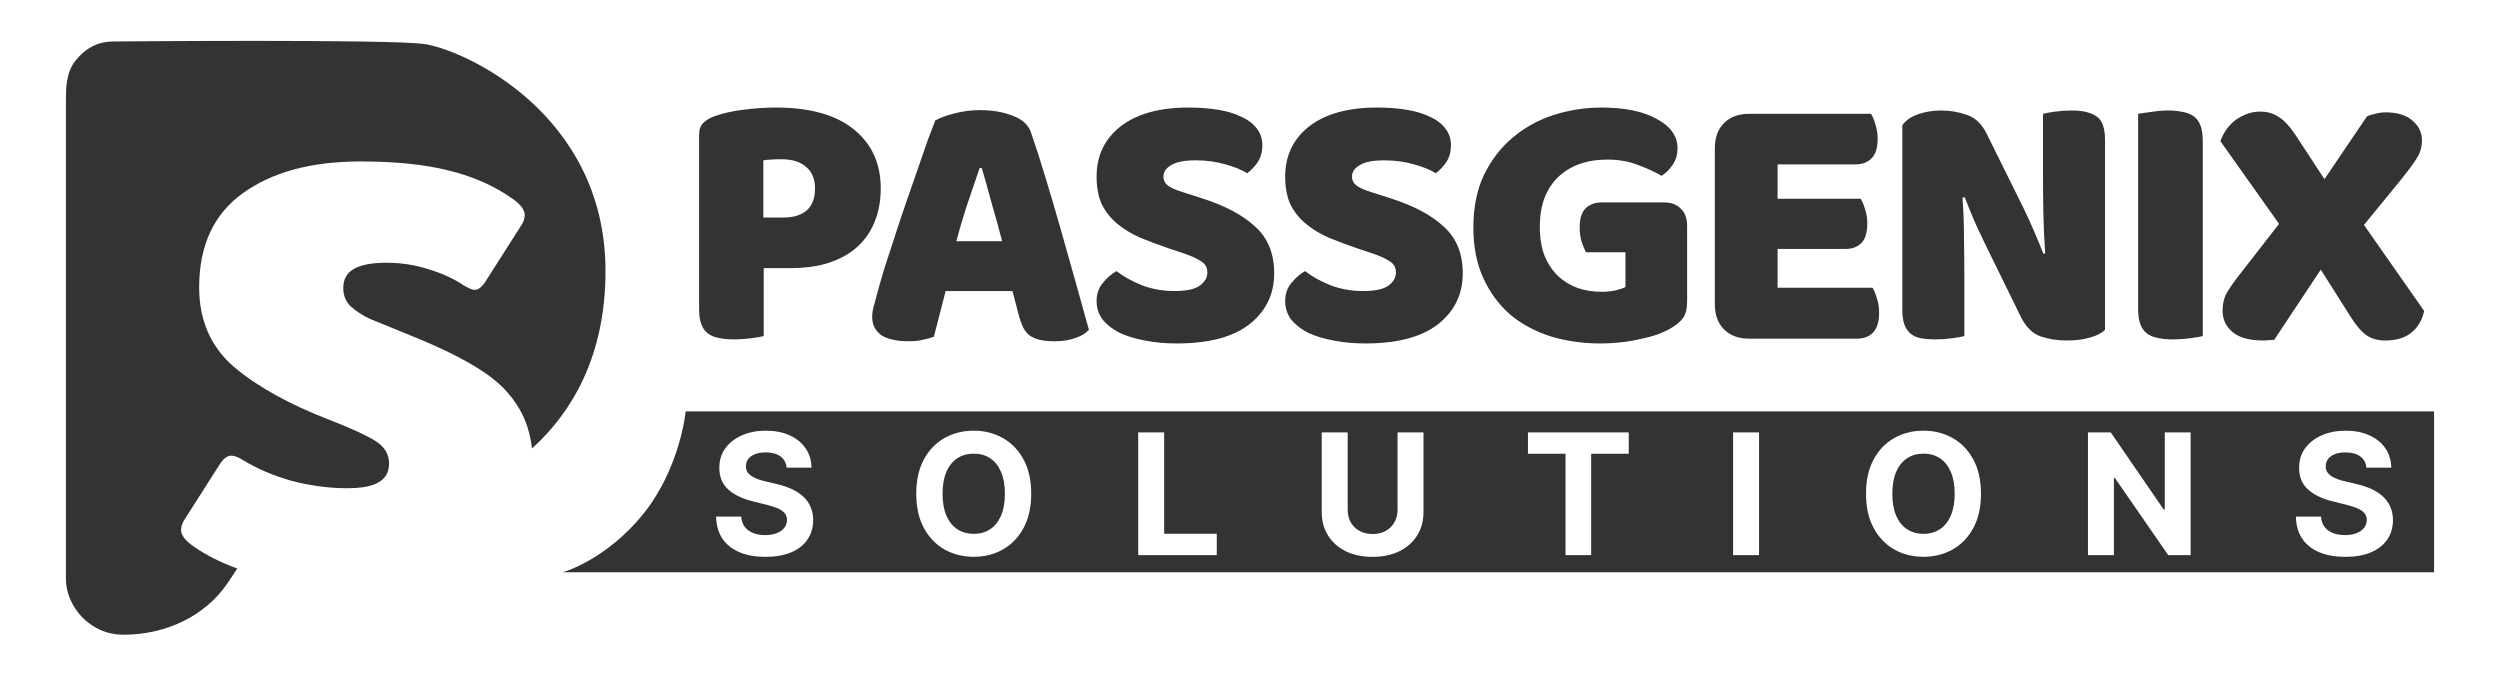
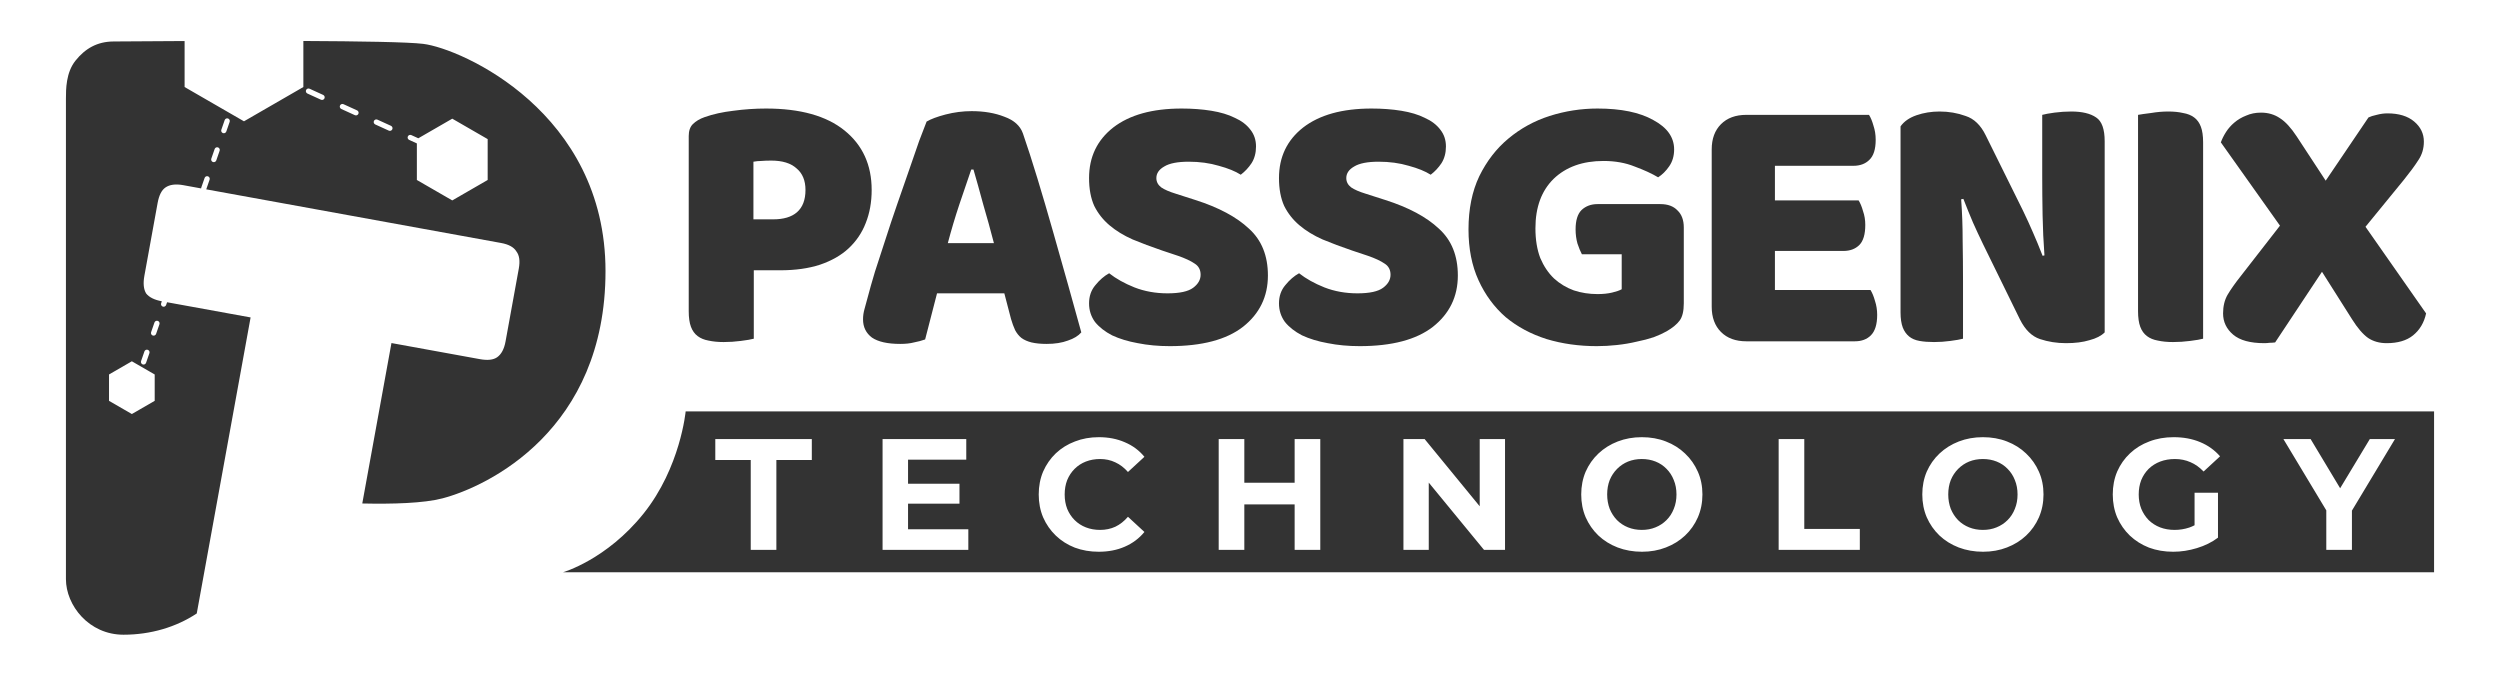
<svg xmlns="http://www.w3.org/2000/svg" width="1896" height="512" viewBox="0 0 1896 512" fill="none">
-   <path fill-rule="evenodd" clip-rule="evenodd" d="M50 439.189C50 459.145 67.46 481.369 93.65 481.369C126.387 481.369 155.487 466.855 171.856 443.271C174.314 439.73 177.067 435.6 179.941 431.157C166.936 426.415 155.781 420.748 146.475 414.156C140.379 409.889 137.33 405.774 137.33 401.811C137.33 399.068 138.397 396.172 140.531 393.124L167.05 351.516C169.794 347.554 172.537 345.572 175.28 345.572C177.719 345.572 180.615 346.639 183.968 348.773C194.941 355.479 207.439 360.813 221.46 364.776C235.787 368.434 249.656 370.263 263.068 370.263C274.346 370.263 282.424 368.738 287.301 365.69C292.483 362.642 295.074 357.917 295.074 351.516C295.074 344.505 291.721 338.866 285.015 334.599C278.309 330.331 266.726 324.997 250.266 318.596C219.479 306.708 195.246 293.296 177.566 278.36C159.887 263.119 151.047 243.001 151.047 218.006C151.047 186.305 162.021 162.529 183.968 146.678C206.219 130.523 236.091 122.445 273.584 122.445C299.798 122.445 322.05 124.732 340.339 129.304C358.933 133.876 375.089 141.039 388.805 150.794C394.902 155.061 397.95 159.176 397.95 163.139C397.95 165.882 396.883 168.778 394.749 171.826L368.23 213.434C365.487 217.701 362.743 219.835 360 219.835C358.171 219.835 355.275 218.616 351.313 216.177C343.997 211.3 335.31 207.337 325.251 204.289C315.192 200.936 304.371 199.26 292.788 199.26C282.119 199.26 274.041 200.784 268.555 203.832C263.068 206.88 260.325 211.757 260.325 218.463C260.325 223.95 262.153 228.522 265.811 232.18C269.774 235.838 274.651 239.038 280.443 241.782C286.234 244.22 296.293 248.335 310.62 254.127C333.481 263.271 351.465 272.111 364.572 280.646C377.68 288.876 387.586 298.935 394.292 310.823C399.023 318.994 402.085 328.758 403.478 340.115C432.993 313.459 459.218 270.961 459.218 205.614C459.218 85.153 350.093 36.896 320.993 33.268C291.893 29.639 86.375 31.453 86.375 31.453C73.644 31.453 64.55 36.896 57.275 45.967C50 55.038 50 67.737 50 74.994V439.189Z" fill="#333333" />
-   <path d="M593.76 165C601.6 165 607.573 163.227 611.68 159.68C615.973 155.947 618.12 150.347 618.12 142.88C618.12 135.787 615.88 130.373 611.4 126.64C607.107 122.72 600.76 120.76 592.36 120.76C589.373 120.76 586.853 120.853 584.8 121.04C582.933 121.04 580.973 121.227 578.92 121.6V165H593.76ZM579.2 254.88C577.147 255.44 573.88 256 569.4 256.56C565.107 257.12 560.813 257.4 556.52 257.4C552.227 257.4 548.4 257.027 545.04 256.28C541.867 255.72 539.16 254.6 536.92 252.92C534.68 251.24 533 248.907 531.88 245.92C530.76 242.933 530.2 239.013 530.2 234.16V102.28C530.2 98.36 531.227 95.373 533.28 93.32C535.52 91.08 538.507 89.307 542.24 88C548.587 85.76 555.773 84.173 563.8 83.24C572.013 82.12 580.227 81.56 588.44 81.56C614.2 81.56 633.893 87.067 647.52 98.08C661.147 109.093 667.96 124.027 667.96 142.88C667.96 152.027 666.467 160.333 663.48 167.8C660.68 175.08 656.387 181.427 650.6 186.84C645 192.067 637.813 196.173 629.04 199.16C620.453 201.96 610.467 203.36 599.08 203.36H579.2V254.88ZM709.339 91.36C712.512 89.493 717.272 87.72 723.619 86.04C730.152 84.36 736.685 83.52 743.219 83.52C752.552 83.52 760.765 84.92 767.859 87.72C775.139 90.333 779.805 94.533 781.859 100.32C785.219 110.027 788.859 121.32 792.779 134.2C796.699 147.08 800.619 160.427 804.539 174.24C808.459 187.867 812.285 201.4 816.019 214.84C819.752 228.093 823.019 239.853 825.819 250.12C823.579 252.733 820.219 254.787 815.739 256.28C811.259 257.96 805.939 258.8 799.779 258.8C795.299 258.8 791.472 258.427 788.299 257.68C785.312 256.933 782.792 255.813 780.739 254.32C778.872 252.827 777.285 250.867 775.979 248.44C774.859 246.013 773.832 243.213 772.899 240.04L767.859 220.72H717.179C715.685 226.32 714.192 232.107 712.699 238.08C711.205 244.053 709.712 249.84 708.219 255.44C705.605 256.373 702.805 257.12 699.819 257.68C697.019 258.427 693.565 258.8 689.459 258.8C679.939 258.8 672.845 257.213 668.179 254.04C663.699 250.68 661.459 246.107 661.459 240.32C661.459 237.707 661.832 235.093 662.579 232.48C663.325 229.867 664.165 226.787 665.099 223.24C666.405 218.2 668.179 211.947 670.419 204.48C672.845 197.013 675.459 188.987 678.259 180.4C681.059 171.627 684.045 162.667 687.219 153.52C690.392 144.373 693.379 135.787 696.179 127.76C698.979 119.547 701.499 112.267 703.739 105.92C706.165 99.573 708.032 94.72 709.339 91.36ZM742.939 127.48C740.325 135.32 737.339 144.093 733.979 153.8C730.805 163.32 727.912 173.027 725.299 182.92H760.019C757.405 172.84 754.699 163.04 751.899 153.52C749.285 143.813 746.859 135.133 744.619 127.48H742.939ZM886.819 188.52C878.606 185.72 871.139 182.92 864.419 180.12C857.699 177.133 851.913 173.587 847.059 169.48C842.206 165.373 838.379 160.52 835.579 154.92C832.966 149.133 831.659 142.133 831.659 133.92C831.659 118.053 837.726 105.36 849.859 95.84C862.179 86.32 879.353 81.56 901.379 81.56C909.406 81.56 916.873 82.12 923.779 83.24C930.686 84.36 936.566 86.133 941.419 88.56C946.459 90.8 950.379 93.787 953.179 97.52C955.979 101.067 957.379 105.267 957.379 110.12C957.379 114.973 956.259 119.173 954.019 122.72C951.779 126.08 949.073 128.973 945.899 131.4C941.793 128.787 936.286 126.547 929.379 124.68C922.473 122.627 914.913 121.6 906.699 121.6C898.299 121.6 892.139 122.813 888.219 125.24C884.299 127.48 882.339 130.373 882.339 133.92C882.339 136.72 883.553 139.053 885.979 140.92C888.406 142.6 892.046 144.187 896.899 145.68L911.739 150.44C929.286 156.04 942.726 163.227 952.059 172C961.579 180.587 966.339 192.347 966.339 207.28C966.339 223.147 960.086 236.027 947.579 245.92C935.073 255.627 916.686 260.48 892.419 260.48C883.833 260.48 875.806 259.733 868.339 258.24C861.059 256.933 854.619 254.973 849.019 252.36C843.606 249.56 839.313 246.2 836.139 242.28C833.153 238.173 831.659 233.507 831.659 228.28C831.659 222.867 833.246 218.293 836.419 214.56C839.593 210.64 843.046 207.653 846.779 205.6C852.006 209.707 858.353 213.253 865.819 216.24C873.473 219.227 881.779 220.72 890.739 220.72C899.886 220.72 906.326 219.32 910.059 216.52C913.793 213.72 915.659 210.453 915.659 206.72C915.659 202.987 914.166 200.187 911.179 198.32C908.193 196.267 903.993 194.307 898.579 192.44L886.819 188.52ZM1029.84 188.52C1021.62 185.72 1014.16 182.92 1007.44 180.12C1000.72 177.133 994.931 173.587 990.078 169.48C985.225 165.373 981.398 160.52 978.598 154.92C975.985 149.133 974.678 142.133 974.678 133.92C974.678 118.053 980.745 105.36 992.878 95.84C1005.2 86.32 1022.37 81.56 1044.4 81.56C1052.42 81.56 1059.89 82.12 1066.8 83.24C1073.7 84.36 1079.58 86.133 1084.44 88.56C1089.48 90.8 1093.4 93.787 1096.2 97.52C1099 101.067 1100.4 105.267 1100.4 110.12C1100.4 114.973 1099.28 119.173 1097.04 122.72C1094.8 126.08 1092.09 128.973 1088.92 131.4C1084.81 128.787 1079.3 126.547 1072.4 124.68C1065.49 122.627 1057.93 121.6 1049.72 121.6C1041.32 121.6 1035.16 122.813 1031.24 125.24C1027.32 127.48 1025.36 130.373 1025.36 133.92C1025.36 136.72 1026.57 139.053 1029 140.92C1031.42 142.6 1035.06 144.187 1039.92 145.68L1054.76 150.44C1072.3 156.04 1085.74 163.227 1095.08 172C1104.6 180.587 1109.36 192.347 1109.36 207.28C1109.36 223.147 1103.1 236.027 1090.6 245.92C1078.09 255.627 1059.7 260.48 1035.44 260.48C1026.85 260.48 1018.82 259.733 1011.36 258.24C1004.08 256.933 997.638 254.973 992.038 252.36C986.625 249.56 982.331 246.2 979.158 242.28C976.171 238.173 974.678 233.507 974.678 228.28C974.678 222.867 976.265 218.293 979.438 214.56C982.611 210.64 986.065 207.653 989.798 205.6C995.025 209.707 1001.37 213.253 1008.84 216.24C1016.49 219.227 1024.8 220.72 1033.76 220.72C1042.9 220.72 1049.34 219.32 1053.08 216.52C1056.81 213.72 1058.68 210.453 1058.68 206.72C1058.68 202.987 1057.18 200.187 1054.2 198.32C1051.21 196.267 1047.01 194.307 1041.6 192.44L1029.84 188.52ZM1279.51 228.28C1279.51 234.067 1278.48 238.36 1276.43 241.16C1274.38 243.96 1271.11 246.667 1266.63 249.28C1264.02 250.773 1260.75 252.267 1256.83 253.76C1252.91 255.067 1248.62 256.187 1243.95 257.12C1239.28 258.24 1234.34 259.08 1229.11 259.64C1224.07 260.2 1219.03 260.48 1213.99 260.48C1200.55 260.48 1187.95 258.707 1176.19 255.16C1164.43 251.427 1154.16 245.92 1145.39 238.64C1136.8 231.173 1129.99 221.933 1124.95 210.92C1119.91 199.907 1117.39 187.12 1117.39 172.56C1117.39 157.253 1120.1 143.907 1125.51 132.52C1131.11 121.133 1138.39 111.707 1147.35 104.24C1156.5 96.587 1166.86 90.893 1178.43 87.16C1190.19 83.427 1202.23 81.56 1214.55 81.56C1232.28 81.56 1246.28 84.453 1256.55 90.24C1267 95.84 1272.23 103.213 1272.23 112.36C1272.23 117.213 1271.02 121.413 1268.59 124.96C1266.16 128.507 1263.36 131.307 1260.19 133.36C1255.52 130.56 1249.64 127.853 1242.55 125.24C1235.64 122.44 1227.8 121.04 1219.03 121.04C1203.35 121.04 1190.84 125.52 1181.51 134.48C1172.36 143.44 1167.79 155.853 1167.79 171.72C1167.79 180.307 1169 187.773 1171.43 194.12C1174.04 200.28 1177.5 205.413 1181.79 209.52C1186.08 213.44 1191.03 216.427 1196.63 218.48C1202.23 220.347 1208.2 221.28 1214.55 221.28C1218.66 221.28 1222.3 220.907 1225.47 220.16C1228.64 219.413 1231.07 218.573 1232.75 217.64V191.32H1202.79C1201.67 189.267 1200.55 186.56 1199.43 183.2C1198.5 179.84 1198.03 176.293 1198.03 172.56C1198.03 165.84 1199.52 160.987 1202.51 158C1205.68 155.013 1209.7 153.52 1214.55 153.52H1261.87C1267.47 153.52 1271.76 155.107 1274.75 158.28C1277.92 161.267 1279.51 165.56 1279.51 171.16V228.28ZM1300.53 112.36C1300.53 104.333 1302.86 97.987 1307.53 93.32C1312.19 88.653 1318.54 86.32 1326.57 86.32H1418.97C1420.27 88.373 1421.39 91.08 1422.33 94.44C1423.45 97.8 1424.01 101.347 1424.01 105.08C1424.01 112.173 1422.42 117.213 1419.25 120.2C1416.26 123.187 1412.25 124.68 1407.21 124.68H1348.13V150.72H1411.13C1412.43 152.773 1413.55 155.48 1414.49 158.84C1415.61 162.013 1416.17 165.467 1416.17 169.2C1416.17 176.293 1414.67 181.333 1411.69 184.32C1408.7 187.307 1404.69 188.8 1399.65 188.8H1348.13V218.2H1420.09C1421.39 220.253 1422.51 222.96 1423.45 226.32C1424.57 229.68 1425.13 233.227 1425.13 236.96C1425.13 244.053 1423.54 249.187 1420.37 252.36C1417.38 255.347 1413.37 256.84 1408.33 256.84H1326.57C1318.54 256.84 1312.19 254.507 1307.53 249.84C1302.86 245.173 1300.53 238.827 1300.53 230.8V112.36ZM1596.45 250.12C1593.83 252.733 1590.01 254.693 1584.97 256C1580.11 257.493 1574.23 258.24 1567.33 258.24C1560.42 258.24 1553.89 257.213 1547.73 255.16C1541.57 253.107 1536.53 248.16 1532.61 240.32L1504.89 183.76C1502.09 177.973 1499.57 172.56 1497.33 167.52C1495.09 162.293 1492.66 156.32 1490.05 149.6L1488.37 149.88C1489.11 159.96 1489.49 170.227 1489.49 180.68C1489.67 191.133 1489.77 201.4 1489.77 211.48V254.88C1487.71 255.44 1484.54 256 1480.25 256.56C1476.14 257.12 1472.03 257.4 1467.93 257.4C1463.82 257.4 1460.18 257.12 1457.01 256.56C1453.83 256 1451.22 254.88 1449.17 253.2C1447.11 251.52 1445.53 249.28 1444.41 246.48C1443.29 243.493 1442.73 239.667 1442.73 235V95C1445.34 91.267 1449.35 88.467 1454.77 86.6C1460.18 84.733 1465.97 83.8 1472.13 83.8C1479.03 83.8 1485.57 84.92 1491.73 87.16C1498.07 89.213 1503.11 94.067 1506.85 101.72L1534.85 158.28C1537.65 164.067 1540.17 169.573 1542.41 174.8C1544.65 179.84 1547.07 185.72 1549.69 192.44L1551.09 192.16C1550.34 182.08 1549.87 172 1549.69 161.92C1549.5 151.84 1549.41 141.76 1549.41 131.68V86.32C1551.46 85.76 1554.54 85.2 1558.65 84.64C1562.94 84.08 1567.14 83.8 1571.25 83.8C1579.46 83.8 1585.71 85.293 1590.01 88.28C1594.3 91.08 1596.45 97.053 1596.45 106.2V250.12ZM1670.57 254.88C1668.51 255.44 1665.25 256 1660.77 256.56C1656.47 257.12 1652.18 257.4 1647.89 257.4C1643.59 257.4 1639.77 257.027 1636.41 256.28C1633.23 255.72 1630.53 254.6 1628.29 252.92C1626.05 251.24 1624.37 248.907 1623.25 245.92C1622.13 242.933 1621.57 239.013 1621.57 234.16V86.32C1623.62 85.947 1626.89 85.48 1631.37 84.92C1635.85 84.173 1640.14 83.8 1644.25 83.8C1648.54 83.8 1652.27 84.173 1655.45 84.92C1658.81 85.48 1661.61 86.6 1663.85 88.28C1666.09 89.96 1667.77 92.293 1668.89 95.28C1670.01 98.267 1670.57 102.187 1670.57 107.04V254.88ZM1683.92 107.04C1684.85 104.427 1686.16 101.813 1687.84 99.2C1689.52 96.587 1691.57 94.253 1694 92.2C1696.61 89.96 1699.6 88.187 1702.96 86.88C1706.32 85.387 1710.05 84.64 1714.16 84.64C1719.57 84.64 1724.33 86.04 1728.44 88.84C1732.54 91.453 1736.74 96.027 1741.04 102.56L1762.88 135.88L1795.08 88.28C1796.57 87.533 1798.62 86.88 1801.24 86.32C1804.04 85.573 1806.74 85.2 1809.36 85.2C1817.94 85.2 1824.66 87.253 1829.52 91.36C1834.37 95.467 1836.8 100.507 1836.8 106.48C1836.8 111.707 1835.4 116.373 1832.6 120.48C1829.98 124.587 1826.34 129.533 1821.68 135.32L1792.84 170.6L1838.48 235.84C1836.98 242.747 1833.72 248.253 1828.68 252.36C1823.82 256.28 1817.2 258.24 1808.8 258.24C1803.38 258.24 1798.72 256.933 1794.8 254.32C1790.88 251.52 1786.86 246.853 1782.76 240.32L1760.08 204.48L1724.8 257.68C1723.3 257.867 1721.9 257.96 1720.6 257.96C1719.29 258.147 1717.98 258.24 1716.68 258.24C1706.04 258.24 1698.2 256.093 1693.16 251.8C1688.12 247.507 1685.6 242.187 1685.6 235.84C1685.6 230.427 1686.72 225.76 1688.96 221.84C1691.38 217.733 1694.74 212.973 1699.04 207.56L1728.44 169.76L1683.92 107.04Z" fill="#333333" />
-   <path fill-rule="evenodd" clip-rule="evenodd" d="M488.066 389.5C516.078 354.5 520 312 520 312H1846V434H520H427C427 434 460.054 424.5 488.066 389.5ZM596.591 354.682C596.227 351.015 594.667 348.167 591.909 346.136C589.151 344.106 585.409 343.091 580.682 343.091C577.47 343.091 574.757 343.545 572.545 344.454C570.333 345.333 568.636 346.56 567.454 348.136C566.303 349.712 565.727 351.5 565.727 353.5C565.667 355.167 566.015 356.621 566.773 357.864C567.561 359.106 568.636 360.182 570 361.091C571.364 361.97 572.939 362.742 574.727 363.409C576.515 364.045 578.424 364.591 580.454 365.045L588.818 367.045C592.879 367.954 596.606 369.167 600 370.682C603.394 372.197 606.333 374.06 608.818 376.273C611.303 378.485 613.227 381.091 614.591 384.091C615.985 387.091 616.697 390.53 616.727 394.409C616.697 400.106 615.242 405.045 612.364 409.227C609.515 413.379 605.394 416.606 600 418.909C594.636 421.182 588.167 422.318 580.591 422.318C573.076 422.318 566.53 421.167 560.954 418.864C555.409 416.56 551.076 413.151 547.954 408.636C544.864 404.091 543.242 398.47 543.091 391.773H562.136C562.348 394.894 563.242 397.5 564.818 399.591C566.424 401.651 568.561 403.212 571.227 404.273C573.924 405.303 576.97 405.818 580.364 405.818C583.697 405.818 586.591 405.333 589.045 404.364C591.53 403.394 593.454 402.045 594.818 400.318C596.182 398.591 596.864 396.606 596.864 394.364C596.864 392.273 596.242 390.515 595 389.091C593.788 387.667 592 386.454 589.636 385.454C587.303 384.454 584.439 383.545 581.045 382.727L570.909 380.182C563.061 378.273 556.864 375.288 552.318 371.227C547.773 367.167 545.515 361.697 545.545 354.818C545.515 349.182 547.015 344.257 550.045 340.045C553.106 335.833 557.303 332.545 562.636 330.182C567.97 327.818 574.03 326.636 580.818 326.636C587.727 326.636 593.757 327.818 598.909 330.182C604.091 332.545 608.121 335.833 611 340.045C613.879 344.257 615.364 349.136 615.454 354.682H596.591ZM782.071 374.454C782.071 384.606 780.147 393.242 776.299 400.364C772.48 407.485 767.268 412.924 760.662 416.682C754.086 420.409 746.692 422.273 738.48 422.273C730.208 422.273 722.783 420.394 716.208 416.636C709.632 412.879 704.435 407.439 700.617 400.318C696.799 393.197 694.889 384.576 694.889 374.454C694.889 364.303 696.799 355.667 700.617 348.545C704.435 341.424 709.632 336 716.208 332.273C722.783 328.515 730.208 326.636 738.48 326.636C746.692 326.636 754.086 328.515 760.662 332.273C767.268 336 772.48 341.424 776.299 348.545C780.147 355.667 782.071 364.303 782.071 374.454ZM762.117 374.454C762.117 367.879 761.132 362.333 759.162 357.818C757.223 353.303 754.48 349.879 750.935 347.545C747.389 345.212 743.238 344.045 738.48 344.045C733.723 344.045 729.571 345.212 726.026 347.545C722.48 349.879 719.723 353.303 717.753 357.818C715.814 362.333 714.844 367.879 714.844 374.454C714.844 381.03 715.814 386.576 717.753 391.091C719.723 395.606 722.48 399.03 726.026 401.364C729.571 403.697 733.723 404.864 738.48 404.864C743.238 404.864 747.389 403.697 750.935 401.364C754.48 399.03 757.223 395.606 759.162 391.091C761.132 386.576 762.117 381.03 762.117 374.454ZM882.893 327.909H863.211V421H922.802V404.773H882.893V327.909ZM1059.9 327.909H1079.58V388.364C1079.58 395.151 1077.96 401.091 1074.71 406.182C1071.5 411.273 1067 415.242 1061.21 418.091C1055.43 420.909 1048.68 422.318 1040.99 422.318C1033.26 422.318 1026.5 420.909 1020.71 418.091C1014.93 415.242 1010.43 411.273 1007.21 406.182C1004 401.091 1002.4 395.151 1002.4 388.364V327.909H1022.08V386.682C1022.08 390.227 1022.85 393.379 1024.4 396.136C1025.97 398.894 1028.18 401.06 1031.03 402.636C1033.88 404.212 1037.2 405 1040.99 405C1044.8 405 1048.12 404.212 1050.94 402.636C1053.79 401.06 1055.99 398.894 1057.53 396.136C1059.11 393.379 1059.9 390.227 1059.9 386.682V327.909ZM1158.79 327.909V344.136H1187.29V421H1206.74V344.136H1235.24V327.909H1158.79ZM1334.07 421H1314.39V327.909H1334.07V421ZM1496.6 400.364C1500.45 393.242 1502.37 384.606 1502.37 374.454C1502.37 364.303 1500.45 355.667 1496.6 348.545C1492.78 341.424 1487.57 336 1480.96 332.273C1474.39 328.515 1466.99 326.636 1458.78 326.636C1450.51 326.636 1443.08 328.515 1436.51 332.273C1429.93 336 1424.73 341.424 1420.92 348.545C1417.1 355.667 1415.19 364.303 1415.19 374.454C1415.19 384.576 1417.1 393.197 1420.92 400.318C1424.73 407.439 1429.93 412.879 1436.51 416.636C1443.08 420.394 1450.51 422.273 1458.78 422.273C1466.99 422.273 1474.39 420.409 1480.96 416.682C1487.57 412.924 1492.78 407.485 1496.6 400.364ZM1479.46 357.818C1481.43 362.333 1482.42 367.879 1482.42 374.454C1482.42 381.03 1481.43 386.576 1479.46 391.091C1477.52 395.606 1474.78 399.03 1471.23 401.364C1467.69 403.697 1463.54 404.864 1458.78 404.864C1454.02 404.864 1449.87 403.697 1446.33 401.364C1442.78 399.03 1440.02 395.606 1438.05 391.091C1436.11 386.576 1435.14 381.03 1435.14 374.454C1435.14 367.879 1436.11 362.333 1438.05 357.818C1440.02 353.303 1442.78 349.879 1446.33 347.545C1449.87 345.212 1454.02 344.045 1458.78 344.045C1463.54 344.045 1467.69 345.212 1471.23 347.545C1474.78 349.879 1477.52 353.303 1479.46 357.818ZM1661.37 421H1644.37L1603.87 362.409H1603.19V421H1583.51V327.909H1600.78L1640.97 386.454H1641.78V327.909H1661.37V421ZM1790.01 346.136C1792.77 348.167 1794.33 351.015 1794.7 354.682H1813.56C1813.47 349.136 1811.98 344.257 1809.1 340.045C1806.23 335.833 1802.2 332.545 1797.01 330.182C1791.86 327.818 1785.83 326.636 1778.92 326.636C1772.14 326.636 1766.07 327.818 1760.74 330.182C1755.41 332.545 1751.21 335.833 1748.15 340.045C1745.12 344.257 1743.62 349.182 1743.65 354.818C1743.62 361.697 1745.88 367.167 1750.42 371.227C1754.97 375.288 1761.17 378.273 1769.01 380.182L1779.15 382.727C1782.54 383.545 1785.41 384.454 1787.74 385.454C1790.1 386.454 1791.89 387.667 1793.1 389.091C1794.35 390.515 1794.97 392.273 1794.97 394.364C1794.97 396.606 1794.29 398.591 1792.92 400.318C1791.56 402.045 1789.64 403.394 1787.15 404.364C1784.7 405.333 1781.8 405.818 1778.47 405.818C1775.07 405.818 1772.03 405.303 1769.33 404.273C1766.67 403.212 1764.53 401.651 1762.92 399.591C1761.35 397.5 1760.45 394.894 1760.24 391.773H1741.2C1741.35 398.47 1742.97 404.091 1746.06 408.636C1749.18 413.151 1753.51 416.56 1759.06 418.864C1764.64 421.167 1771.18 422.318 1778.7 422.318C1786.27 422.318 1792.74 421.182 1798.1 418.909C1803.5 416.606 1807.62 413.379 1810.47 409.227C1813.35 405.045 1814.8 400.106 1814.83 394.409C1814.8 390.53 1814.09 387.091 1812.7 384.091C1811.33 381.091 1809.41 378.485 1806.92 376.273C1804.44 374.06 1801.5 372.197 1798.1 370.682C1794.71 369.167 1790.98 367.954 1786.92 367.045L1778.56 365.045C1776.53 364.591 1774.62 364.045 1772.83 363.409C1771.04 362.742 1769.47 361.97 1768.1 361.091C1766.74 360.182 1765.67 359.106 1764.88 357.864C1764.12 356.621 1763.77 355.167 1763.83 353.5C1763.83 351.5 1764.41 349.712 1765.56 348.136C1766.74 346.56 1768.44 345.333 1770.65 344.454C1772.86 343.545 1775.57 343.091 1778.79 343.091C1783.51 343.091 1787.26 344.106 1790.01 346.136Z" fill="#333333" />
+   <path d="M586.344 166.35C594.24 166.35 600.256 164.564 604.392 160.992C608.716 157.232 610.878 151.592 610.878 144.072C610.878 136.928 608.622 131.476 604.11 127.716C599.786 123.768 593.394 121.794 584.934 121.794C581.926 121.794 579.388 121.888 577.32 122.076C575.44 122.076 573.466 122.264 571.398 122.64V166.35H586.344ZM571.68 256.872C569.612 257.436 566.322 258 561.81 258.564C557.486 259.128 553.162 259.41 548.838 259.41C544.514 259.41 540.66 259.034 537.276 258.282C534.08 257.718 531.354 256.59 529.098 254.898C526.842 253.206 525.15 250.856 524.022 247.848C522.894 244.84 522.33 240.892 522.33 236.004V103.182C522.33 99.234 523.364 96.226 525.432 94.158C527.688 91.902 530.696 90.116 534.456 88.8C540.848 86.544 548.086 84.946 556.17 84.006C564.442 82.878 572.714 82.314 580.986 82.314C606.93 82.314 626.764 87.86 640.488 98.952C654.212 110.044 661.074 125.084 661.074 144.072C661.074 153.284 659.57 161.65 656.562 169.17C653.742 176.502 649.418 182.894 643.59 188.346C637.95 193.61 630.712 197.746 621.876 200.754C613.228 203.574 603.17 204.984 591.702 204.984H571.68V256.872Z" fill="#333333" />
+   <path d="M702.748 92.184C705.944 90.304 710.738 88.518 717.13 86.826C723.71 85.134 730.29 84.288 736.87 84.288C746.27 84.288 754.542 85.698 761.686 88.518C769.018 91.15 773.718 95.38 775.786 101.208C779.17 110.984 782.836 122.358 786.784 135.33C790.732 148.302 794.68 161.744 798.628 175.656C802.576 189.38 806.43 203.01 810.19 216.546C813.95 229.894 817.24 241.738 820.06 252.078C817.804 254.71 814.42 256.778 809.908 258.282C805.396 259.974 800.038 260.82 793.834 260.82C789.322 260.82 785.468 260.444 782.272 259.692C779.264 258.94 776.726 257.812 774.658 256.308C772.778 254.804 771.18 252.83 769.864 250.386C768.736 247.942 767.702 245.122 766.762 241.926L761.686 222.468H710.644C709.14 228.108 707.636 233.936 706.132 239.952C704.628 245.968 703.124 251.796 701.62 257.436C698.988 258.376 696.168 259.128 693.16 259.692C690.34 260.444 686.862 260.82 682.726 260.82C673.138 260.82 665.994 259.222 661.294 256.026C656.782 252.642 654.526 248.036 654.526 242.208C654.526 239.576 654.902 236.944 655.654 234.312C656.406 231.68 657.252 228.578 658.192 225.006C659.508 219.93 661.294 213.632 663.55 206.112C665.994 198.592 668.626 190.508 671.446 181.86C674.266 173.024 677.274 164 680.47 154.788C683.666 145.576 686.674 136.928 689.494 128.844C692.314 120.572 694.852 113.24 697.108 106.848C699.552 100.456 701.432 95.568 702.748 92.184ZM736.588 128.562C733.956 136.458 730.948 145.294 727.564 155.07C724.368 164.658 721.454 174.434 718.822 184.398H753.79C751.158 174.246 748.432 164.376 745.612 154.788C742.98 145.012 740.536 136.27 738.28 128.562H736.588Z" fill="#333333" />
+   <path d="M881.497 190.038C873.225 187.218 865.705 184.398 858.937 181.578C852.169 178.57 846.341 174.998 841.453 170.862C836.565 166.726 832.711 161.838 829.891 156.198C827.259 150.37 825.943 143.32 825.943 135.048C825.943 119.068 832.053 106.284 844.273 96.696C856.681 87.108 873.977 82.314 896.161 82.314C904.245 82.314 911.765 82.878 918.721 84.006C925.677 85.134 931.599 86.92 936.487 89.364C941.563 91.62 945.511 94.628 948.331 98.388C951.151 101.96 952.561 106.19 952.561 111.078C952.561 115.966 951.433 120.196 949.177 123.768C946.921 127.152 944.195 130.066 940.999 132.51C936.863 129.878 931.317 127.622 924.361 125.742C917.405 123.674 909.791 122.64 901.519 122.64C893.059 122.64 886.855 123.862 882.907 126.306C878.959 128.562 876.985 131.476 876.985 135.048C876.985 137.868 878.207 140.218 880.651 142.098C883.095 143.79 886.761 145.388 891.649 146.892L906.595 151.686C924.267 157.326 937.803 164.564 947.203 173.4C956.791 182.048 961.585 193.892 961.585 208.932C961.585 224.912 955.287 237.884 942.691 247.848C930.095 257.624 911.577 262.512 887.137 262.512C878.489 262.512 870.405 261.76 862.885 260.256C855.553 258.94 849.067 256.966 843.427 254.334C837.975 251.514 833.651 248.13 830.455 244.182C827.447 240.046 825.943 235.346 825.943 230.082C825.943 224.63 827.541 220.024 830.737 216.264C833.933 212.316 837.411 209.308 841.171 207.24C846.435 211.376 852.827 214.948 860.347 217.956C868.055 220.964 876.421 222.468 885.445 222.468C894.657 222.468 901.143 221.058 904.903 218.238C908.663 215.418 910.543 212.128 910.543 208.368C910.543 204.608 909.039 201.788 906.031 199.908C903.023 197.84 898.793 195.866 893.341 193.986L881.497 190.038Z" fill="#333333" />
+   <path d="M1025.54 190.038C1017.27 187.218 1009.75 184.398 1002.98 181.578C996.209 178.57 990.381 174.998 985.493 170.862C980.605 166.726 976.751 161.838 973.931 156.198C971.299 150.37 969.983 143.32 969.983 135.048C969.983 119.068 976.093 106.284 988.313 96.696C1000.72 87.108 1018.02 82.314 1040.2 82.314C1048.29 82.314 1055.81 82.878 1062.76 84.006C1069.72 85.134 1075.64 86.92 1080.53 89.364C1085.6 91.62 1089.55 94.628 1092.37 98.388C1095.19 101.96 1096.6 106.19 1096.6 111.078C1096.6 115.966 1095.47 120.196 1093.22 123.768C1090.96 127.152 1088.24 130.066 1085.04 132.51C1080.9 129.878 1075.36 127.622 1068.4 125.742C1061.45 123.674 1053.83 122.64 1045.56 122.64C1037.1 122.64 1030.9 123.862 1026.95 126.306C1023 128.562 1021.03 131.476 1021.03 135.048C1021.03 137.868 1022.25 140.218 1024.69 142.098C1027.14 143.79 1030.8 145.388 1035.69 146.892L1050.64 151.686C1068.31 157.326 1081.84 164.564 1091.24 173.4C1100.83 182.048 1105.63 193.892 1105.63 208.932C1105.63 224.912 1099.33 237.884 1086.73 247.848C1074.14 257.624 1055.62 262.512 1031.18 262.512C1022.53 262.512 1014.45 261.76 1006.93 260.256C999.593 258.94 993.107 256.966 987.467 254.334C982.015 251.514 977.691 248.13 974.495 244.182C971.487 240.046 969.983 235.346 969.983 230.082C969.983 224.63 971.581 220.024 974.777 216.264C977.973 212.316 981.451 209.308 985.211 207.24C990.475 211.376 996.867 214.948 1004.39 217.956C1012.1 220.964 1020.46 222.468 1029.49 222.468C1038.7 222.468 1045.18 221.058 1048.94 218.238C1052.7 215.418 1054.58 212.128 1054.58 208.368C1054.58 204.608 1053.08 201.788 1050.07 199.908C1047.06 197.84 1042.83 195.866 1037.38 193.986L1025.54 190.038Z" fill="#333333" />
+   <path d="M1276.99 230.082C1276.99 235.91 1275.96 240.234 1273.89 243.054C1271.82 245.874 1268.53 248.6 1264.02 251.232C1261.39 252.736 1258.1 254.24 1254.15 255.744C1250.2 257.06 1245.88 258.188 1241.18 259.128C1236.48 260.256 1231.5 261.102 1226.23 261.666C1221.16 262.23 1216.08 262.512 1211 262.512C1197.47 262.512 1184.78 260.726 1172.93 257.154C1161.09 253.394 1150.75 247.848 1141.91 240.516C1133.27 232.996 1126.4 223.69 1121.33 212.598C1116.25 201.506 1113.71 188.628 1113.71 173.964C1113.71 158.548 1116.44 145.106 1121.89 133.638C1127.53 122.17 1134.86 112.676 1143.89 105.156C1153.1 97.448 1163.53 91.714 1175.19 87.954C1187.03 84.194 1199.16 82.314 1211.57 82.314C1229.43 82.314 1243.53 85.228 1253.87 91.056C1264.4 96.696 1269.66 104.122 1269.66 113.334C1269.66 118.222 1268.44 122.452 1265.99 126.024C1263.55 129.596 1260.73 132.416 1257.53 134.484C1252.83 131.664 1246.91 128.938 1239.77 126.306C1232.81 123.486 1224.92 122.076 1216.08 122.076C1200.29 122.076 1187.69 126.588 1178.29 135.612C1169.08 144.636 1164.47 157.138 1164.47 173.118C1164.47 181.766 1165.7 189.286 1168.14 195.678C1170.77 201.882 1174.25 207.052 1178.57 211.188C1182.9 215.136 1187.88 218.144 1193.52 220.212C1199.16 222.092 1205.18 223.032 1211.57 223.032C1215.7 223.032 1219.37 222.656 1222.57 221.904C1225.76 221.152 1228.21 220.306 1229.9 219.366V192.858H1199.72C1198.6 190.79 1197.47 188.064 1196.34 184.68C1195.4 181.296 1194.93 177.724 1194.93 173.964C1194.93 167.196 1196.43 162.308 1199.44 159.3C1202.64 156.292 1206.68 154.788 1211.57 154.788H1259.23C1264.87 154.788 1269.19 156.386 1272.2 159.582C1275.39 162.59 1276.99 166.914 1276.99 172.554V230.082Z" fill="#333333" />
+   <path d="M1298.16 113.334C1298.16 105.25 1300.51 98.858 1305.21 94.158C1309.91 89.458 1316.3 87.108 1324.39 87.108H1417.45C1418.76 89.176 1419.89 91.902 1420.83 95.286C1421.96 98.67 1422.52 102.242 1422.52 106.002C1422.52 113.146 1420.92 118.222 1417.73 121.23C1414.72 124.238 1410.68 125.742 1405.6 125.742H1346.1V151.968H1409.55C1410.87 154.036 1411.99 156.762 1412.93 160.146C1414.06 163.342 1414.63 166.82 1414.63 170.58C1414.63 177.724 1413.12 182.8 1410.11 185.808C1407.11 188.816 1403.06 190.32 1397.99 190.32H1346.1V219.93H1418.57C1419.89 221.998 1421.02 224.724 1421.96 228.108C1423.09 231.492 1423.65 235.064 1423.65 238.824C1423.65 245.968 1422.05 251.138 1418.86 254.334C1415.85 257.342 1411.81 258.846 1406.73 258.846H1324.39C1316.3 258.846 1309.91 256.496 1305.21 251.796C1300.51 247.096 1298.16 240.704 1298.16 232.62V113.334Z" fill="#333333" />
+   <path d="M1596.19 252.078C1593.56 254.71 1589.71 256.684 1584.63 258C1579.74 259.504 1573.82 260.256 1566.86 260.256C1559.91 260.256 1553.33 259.222 1547.12 257.154C1540.92 255.086 1535.84 250.104 1531.9 242.208L1503.98 185.244C1501.16 179.416 1498.62 173.964 1496.36 168.888C1494.11 163.624 1491.66 157.608 1489.03 150.84L1487.34 151.122C1488.09 161.274 1488.47 171.614 1488.47 182.142C1488.66 192.67 1488.75 203.01 1488.75 213.162V256.872C1486.68 257.436 1483.49 258 1479.16 258.564C1475.03 259.128 1470.89 259.41 1466.75 259.41C1462.62 259.41 1458.95 259.128 1455.76 258.564C1452.56 258 1449.93 256.872 1447.86 255.18C1445.79 253.488 1444.19 251.232 1443.07 248.412C1441.94 245.404 1441.37 241.55 1441.37 236.85V95.85C1444.01 92.09 1448.05 89.27 1453.5 87.39C1458.95 85.51 1464.78 84.57 1470.98 84.57C1477.94 84.57 1484.52 85.698 1490.72 87.954C1497.12 90.022 1502.19 94.91 1505.95 102.618L1534.15 159.582C1536.97 165.41 1539.51 170.956 1541.77 176.22C1544.02 181.296 1546.47 187.218 1549.1 193.986L1550.51 193.704C1549.76 183.552 1549.29 173.4 1549.1 163.248C1548.91 153.096 1548.82 142.944 1548.82 132.792V87.108C1550.88 86.544 1553.99 85.98 1558.12 85.416C1562.45 84.852 1566.68 84.57 1570.81 84.57C1579.08 84.57 1585.38 86.074 1589.71 89.082C1594.03 91.902 1596.19 97.918 1596.19 107.13V252.078Z" fill="#333333" />
+   <path d="M1670.84 256.872C1668.77 257.436 1665.48 258 1660.97 258.564C1656.65 259.128 1652.32 259.41 1648 259.41C1643.68 259.41 1639.82 259.034 1636.44 258.282C1633.24 257.718 1630.52 256.59 1628.26 254.898C1626 253.206 1624.31 250.856 1623.18 247.848C1622.06 244.84 1621.49 240.892 1621.49 236.004V87.108C1623.56 86.732 1626.85 86.262 1631.36 85.698C1635.87 84.946 1640.2 84.57 1644.33 84.57C1648.66 84.57 1652.42 84.946 1655.61 85.698C1659 86.262 1661.82 87.39 1664.07 89.082C1666.33 90.774 1668.02 93.124 1669.15 96.132C1670.28 99.14 1670.84 103.088 1670.84 107.976V256.872Z" fill="#333333" />
+   <path d="M1684.29 107.976C1685.23 105.344 1686.55 102.712 1688.24 100.08C1689.93 97.448 1692 95.098 1694.44 93.03C1697.07 90.774 1700.08 88.988 1703.47 87.672C1706.85 86.168 1710.61 85.416 1714.75 85.416C1720.2 85.416 1724.99 86.826 1729.13 89.646C1733.26 92.278 1737.49 96.884 1741.82 103.464L1763.81 137.022L1796.24 89.082C1797.75 88.33 1799.82 87.672 1802.45 87.108C1805.27 86.356 1807.99 85.98 1810.62 85.98C1819.27 85.98 1826.04 88.048 1830.93 92.184C1835.82 96.32 1838.26 101.396 1838.26 107.412C1838.26 112.676 1836.85 117.376 1834.03 121.512C1831.4 125.648 1827.73 130.63 1823.03 136.458L1793.99 171.99L1839.95 237.696C1838.45 244.652 1835.16 250.198 1830.08 254.334C1825.2 258.282 1818.52 260.256 1810.06 260.256C1804.61 260.256 1799.91 258.94 1795.96 256.308C1792.01 253.488 1787.97 248.788 1783.84 242.208L1760.99 206.112L1725.46 259.692C1723.96 259.88 1722.55 259.974 1721.23 259.974C1719.92 260.162 1718.6 260.256 1717.28 260.256C1706.57 260.256 1698.67 258.094 1693.6 253.77C1688.52 249.446 1685.98 244.088 1685.98 237.696C1685.98 232.244 1687.11 227.544 1689.37 223.596C1691.81 219.46 1695.19 214.666 1699.52 209.214L1729.13 171.144L1684.29 107.976Z" fill="#333333" />
+   <path fill-rule="evenodd" clip-rule="evenodd" d="M488.066 389.5C516.078 354.5 520 312 520 312H1846V434H520H427C427 434 460.054 424.5 488.066 389.5ZM833.247 418.44C826.767 418.44 820.727 417.4 815.127 415.32C809.607 413.16 804.807 410.12 800.727 406.2C796.647 402.28 793.447 397.68 791.127 392.4C788.887 387.12 787.767 381.32 787.767 375C787.767 368.68 788.887 362.88 791.127 357.6C793.447 352.32 796.647 347.72 800.727 343.8C804.887 339.88 809.727 336.88 815.247 334.8C820.767 332.64 826.807 331.56 833.367 331.56C840.647 331.56 847.207 332.84 853.047 335.4C858.967 337.88 863.927 341.56 867.927 346.44L855.447 357.96C852.567 354.68 849.367 352.24 845.847 350.64C842.327 348.96 838.487 348.12 834.327 348.12C830.407 348.12 826.807 348.76 823.527 350.04C820.247 351.32 817.407 353.16 815.007 355.56C812.607 357.96 810.727 360.8 809.367 364.08C808.087 367.36 807.447 371 807.447 375C807.447 379 808.087 382.64 809.367 385.92C810.727 389.2 812.607 392.04 815.007 394.44C817.407 396.84 820.247 398.68 823.527 399.96C826.807 401.24 830.407 401.88 834.327 401.88C838.487 401.88 842.327 401.08 845.847 399.48C849.367 397.8 852.567 395.28 855.447 391.92L867.927 403.44C863.927 408.32 858.967 412.04 853.047 414.6C847.207 417.16 840.607 418.44 833.247 418.44ZM569.36 348.84V417H588.8V348.84H615.68V333H542.48V348.84H569.36ZM688.66 381.96V401.4H734.38V417H669.34V333H732.82V348.6H688.66V366.84H727.66V381.96H688.66ZM1001.3 333H981.855V366.12H943.695V333H924.255V417H943.695V382.56H981.855V417H1001.3V333ZM1064.37 333H1080.45L1122.21 383.961V333H1141.41V417H1125.45L1083.57 366.016V417H1064.37V333ZM1226.8 415.2C1232.48 417.36 1238.64 418.44 1245.28 418.44C1251.84 418.44 1257.88 417.36 1263.4 415.2C1269 413.04 1273.84 410.04 1277.92 406.2C1282.08 402.28 1285.32 397.68 1287.64 392.4C1289.96 387.04 1291.12 381.24 1291.12 375C1291.12 368.68 1289.96 362.92 1287.64 357.72C1285.32 352.44 1282.08 347.84 1277.92 343.92C1273.84 340 1269 336.96 1263.4 334.8C1257.88 332.64 1251.8 331.56 1245.16 331.56C1238.6 331.56 1232.52 332.64 1226.92 334.8C1221.32 336.96 1216.44 340 1212.28 343.92C1208.12 347.84 1204.88 352.44 1202.56 357.72C1200.32 363 1199.2 368.76 1199.2 375C1199.2 381.24 1200.32 387 1202.56 392.28C1204.88 397.56 1208.08 402.16 1212.16 406.08C1216.32 410 1221.2 413.04 1226.8 415.2ZM1255.48 399.96C1252.36 401.24 1248.92 401.88 1245.16 401.88C1241.4 401.88 1237.92 401.24 1234.72 399.96C1231.52 398.68 1228.72 396.84 1226.32 394.44C1224 392.04 1222.16 389.2 1220.8 385.92C1219.52 382.56 1218.88 378.92 1218.88 375C1218.88 371 1219.52 367.36 1220.8 364.08C1222.16 360.8 1224.04 357.96 1226.44 355.56C1228.84 353.16 1231.6 351.32 1234.72 350.04C1237.92 348.76 1241.4 348.12 1245.16 348.12C1248.92 348.12 1252.4 348.76 1255.6 350.04C1258.8 351.32 1261.56 353.16 1263.88 355.56C1266.28 357.96 1268.12 360.8 1269.4 364.08C1270.76 367.36 1271.44 371 1271.44 375C1271.44 379 1270.76 382.64 1269.4 385.92C1268.12 389.2 1266.28 392.04 1263.88 394.44C1261.48 396.84 1258.68 398.68 1255.48 399.96ZM1348.93 333H1368.37V401.16H1410.49V417H1348.93V333ZM1485.47 415.2C1491.15 417.36 1497.31 418.44 1503.95 418.44C1510.51 418.44 1516.55 417.36 1522.07 415.2C1527.67 413.04 1532.51 410.04 1536.59 406.2C1540.75 402.28 1543.99 397.68 1546.31 392.4C1548.63 387.04 1549.79 381.24 1549.79 375C1549.79 368.68 1548.63 362.92 1546.31 357.72C1543.99 352.44 1540.75 347.84 1536.59 343.92C1532.51 340 1527.67 336.96 1522.07 334.8C1516.55 332.64 1510.47 331.56 1503.83 331.56C1497.27 331.56 1491.19 332.64 1485.59 334.8C1479.99 336.96 1475.11 340 1470.95 343.92C1466.79 347.84 1463.55 352.44 1461.23 357.72C1458.99 363 1457.87 368.76 1457.87 375C1457.87 381.24 1458.99 387 1461.23 392.28C1463.55 397.56 1466.75 402.16 1470.83 406.08C1474.99 410 1479.87 413.04 1485.47 415.2ZM1514.15 399.96C1511.03 401.24 1507.59 401.88 1503.83 401.88C1500.07 401.88 1496.59 401.24 1493.39 399.96C1490.19 398.68 1487.39 396.84 1484.99 394.44C1482.67 392.04 1480.83 389.2 1479.47 385.92C1478.19 382.56 1477.55 378.92 1477.55 375C1477.55 371 1478.19 367.36 1479.47 364.08C1480.83 360.8 1482.71 357.96 1485.11 355.56C1487.51 353.16 1490.27 351.32 1493.39 350.04C1496.59 348.76 1500.07 348.12 1503.83 348.12C1507.59 348.12 1511.07 348.76 1514.27 350.04C1517.47 351.32 1520.23 353.16 1522.55 355.56C1524.95 357.96 1526.79 360.8 1528.07 364.08C1529.43 367.36 1530.11 371 1530.11 375C1530.11 379 1529.43 382.64 1528.07 385.92C1526.79 389.2 1524.95 392.04 1522.55 394.44C1520.15 396.84 1517.35 398.68 1514.15 399.96ZM1648.16 418.44C1641.52 418.44 1635.4 417.4 1629.8 415.32C1624.28 413.16 1619.44 410.12 1615.28 406.2C1611.2 402.28 1608 397.68 1605.68 392.4C1603.44 387.12 1602.32 381.32 1602.32 375C1602.32 368.68 1603.44 362.88 1605.68 357.6C1608 352.32 1611.24 347.72 1615.4 343.8C1619.56 339.88 1624.44 336.88 1630.04 334.8C1635.64 332.64 1641.8 331.56 1648.52 331.56C1655.96 331.56 1662.64 332.8 1668.56 335.28C1674.56 337.76 1679.6 341.36 1683.68 346.08L1671.2 357.6C1668.16 354.4 1664.84 352.04 1661.24 350.52C1657.64 348.92 1653.72 348.12 1649.48 348.12C1645.4 348.12 1641.68 348.76 1638.32 350.04C1634.96 351.32 1632.04 353.16 1629.56 355.56C1627.16 357.96 1625.28 360.8 1623.92 364.08C1622.64 367.36 1622 371 1622 375C1622 378.92 1622.64 382.52 1623.92 385.8C1625.28 389.08 1627.16 391.96 1629.56 394.44C1632.04 396.84 1634.92 398.68 1638.2 399.96C1641.56 401.24 1645.24 401.88 1649.24 401.88C1653.08 401.88 1656.8 401.28 1660.4 400.08C1661.73 399.615 1663.05 399.04 1664.36 398.354V373.68H1682.12V407.76C1677.56 411.2 1672.24 413.84 1666.16 415.68C1660.16 417.52 1654.16 418.44 1648.16 418.44ZM1764.26 387.059V417H1783.7V387.259L1816.34 333H1797.26L1774.77 370.289L1752.38 333H1731.74L1764.26 387.059Z" fill="#333333" />
+   <path fill-rule="evenodd" clip-rule="evenodd" d="M140 31.121C108.856 31.255 86.375 31.454 86.375 31.454C73.644 31.454 64.55 36.896 57.275 45.967C50 55.038 50 67.737 50 74.994V439.189C50 459.145 67.46 481.369 93.65 481.369C114.408 481.369 133.704 475.534 149.219 465.251C149.24 465.13 149.261 465.009 149.283 464.887L190.057 240.741L126.709 229.218L125.991 231.289C125.629 232.332 124.489 232.885 123.446 232.523C122.402 232.161 121.85 231.021 122.212 229.978L122.727 228.493C117.063 227.43 113.098 225.452 110.832 222.557C108.895 219.375 108.453 214.892 109.505 209.11L119.553 153.872C120.605 148.09 122.569 144.203 125.447 142.211C128.684 139.97 133.194 139.376 138.977 140.428L152.533 142.894C152.536 142.684 152.571 142.47 152.644 142.261L155.18 134.951C155.542 133.908 156.682 133.355 157.725 133.717C158.769 134.079 159.321 135.219 158.959 136.263L156.423 143.572L156.413 143.599L380.013 184.273C385.796 185.325 389.655 187.442 391.592 190.624C393.888 193.557 394.51 197.915 393.458 203.697L383.41 258.935C382.358 264.717 380.214 268.729 376.976 270.97C374.099 272.961 369.769 273.431 363.986 272.38L296.88 260.173L274.747 381.844C297.721 382.35 321.373 381.681 335.543 377.961C370.1 368.89 459.218 326.076 459.218 205.614C459.218 85.153 350.093 36.896 320.993 33.268C309.731 31.863 272.04 31.274 230.067 31.08V66L185.033 92L140 66V31.121ZM369.847 105.5L343 90L317.247 104.869L311.967 102.463C310.962 102.005 309.775 102.448 309.317 103.453C308.859 104.458 309.303 105.644 310.308 106.102L316.153 108.766V136.5L343 152L369.847 136.5V105.5ZM100 274L117.32 284V304L100 314L82.679 304V284L100 274ZM234.787 67.292C233.781 66.834 232.595 67.277 232.137 68.282C231.679 69.288 232.123 70.474 233.128 70.932L243.419 75.621C244.424 76.079 245.61 75.636 246.068 74.631C246.526 73.626 246.082 72.439 245.077 71.981L234.787 67.292ZM260.513 79.016C259.508 78.557 258.322 79.001 257.864 80.006C257.406 81.011 257.849 82.197 258.855 82.655L269.145 87.345C270.15 87.803 271.337 87.359 271.795 86.354C272.253 85.349 271.809 84.163 270.804 83.705L260.513 79.016ZM286.24 90.739C285.235 90.281 284.049 90.725 283.591 91.73C283.133 92.735 283.576 93.921 284.581 94.379L294.872 99.068C295.877 99.526 297.063 99.083 297.521 98.078C297.979 97.073 297.536 95.886 296.531 95.428L286.24 90.739ZM172.941 89.859C173.985 90.221 174.537 91.361 174.175 92.404L171.639 99.714C171.277 100.757 170.138 101.31 169.094 100.948C168.051 100.586 167.498 99.446 167.86 98.403L170.396 91.093C170.758 90.049 171.898 89.497 172.941 89.859ZM165.333 111.788C166.377 112.15 166.929 113.29 166.567 114.333L164.031 121.643C163.669 122.687 162.53 123.239 161.486 122.877C160.443 122.515 159.89 121.376 160.252 120.332L162.788 113.022C163.15 111.979 164.29 111.426 165.333 111.788ZM119.685 243.363C120.728 243.725 121.281 244.865 120.919 245.908L118.383 253.218C118.021 254.262 116.881 254.814 115.838 254.452C114.794 254.09 114.242 252.951 114.604 251.907L117.14 244.597C117.502 243.554 118.641 243.001 119.685 243.363ZM112.077 265.293C113.12 265.655 113.673 266.794 113.311 267.838L110.775 275.147C110.413 276.191 109.273 276.743 108.23 276.381C107.186 276.019 106.634 274.88 106.996 273.836L109.532 266.526C109.894 265.483 111.033 264.93 112.077 265.293Z" fill="#333333" />
</svg>
